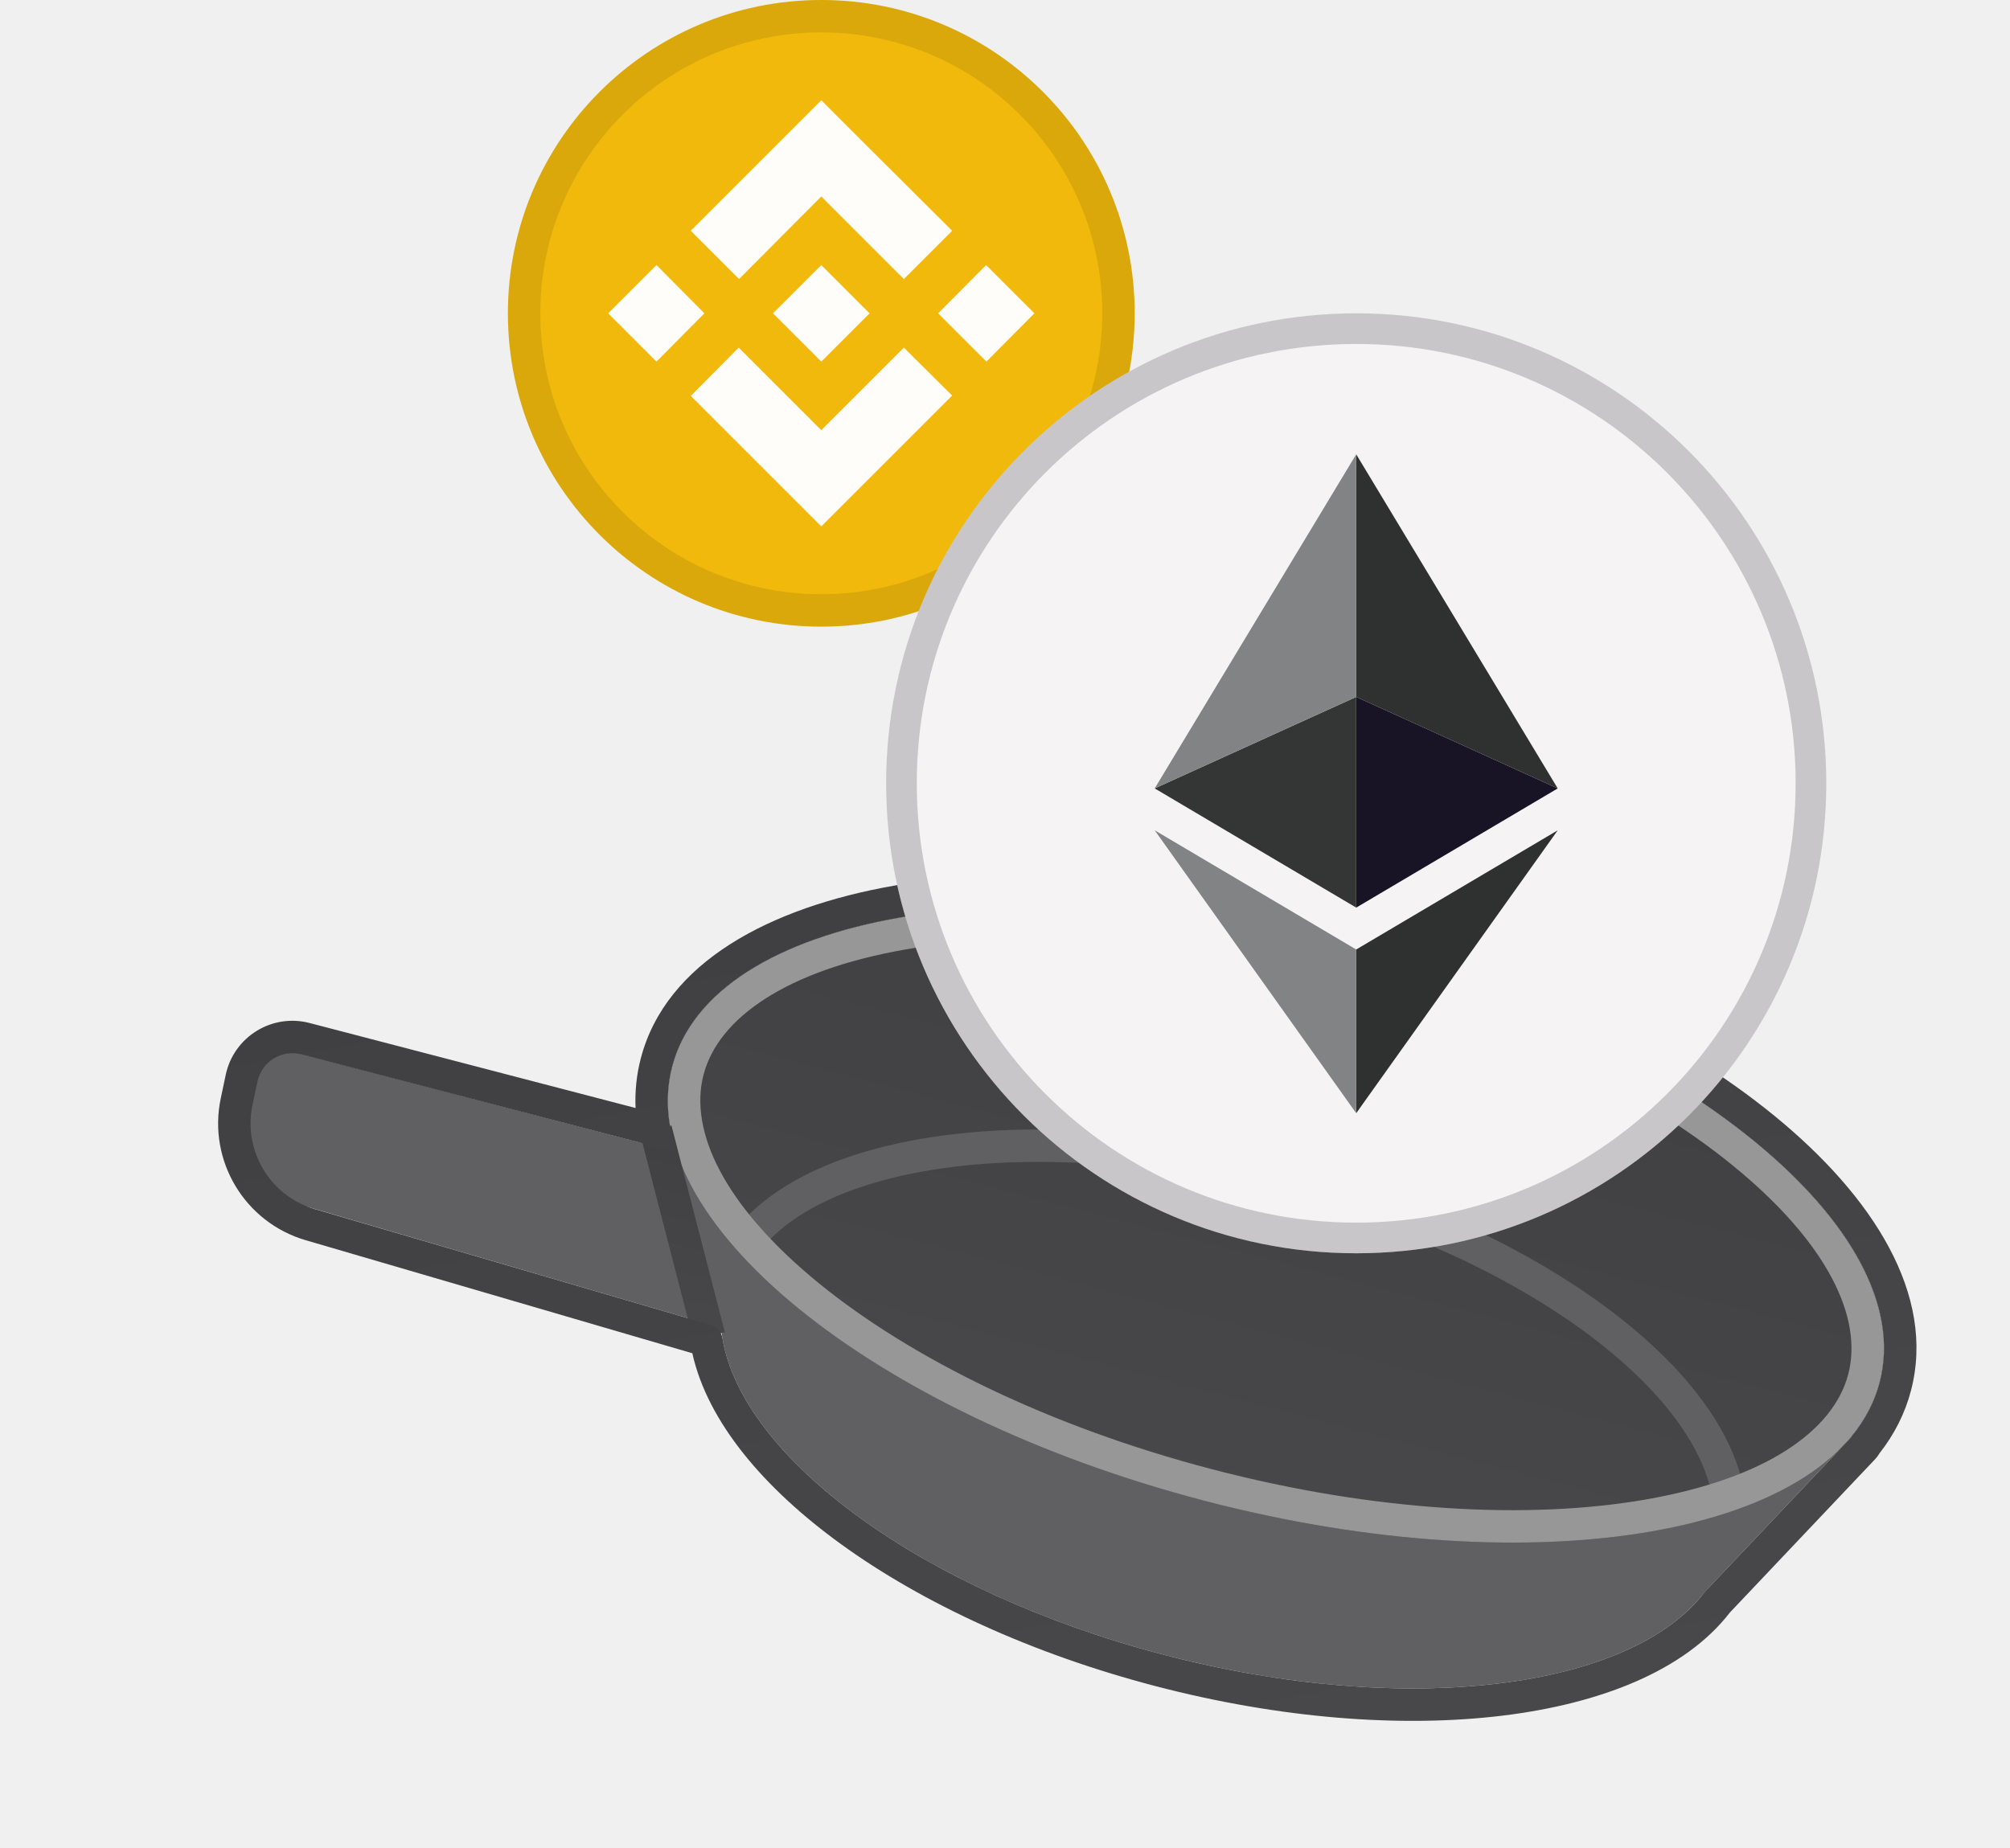
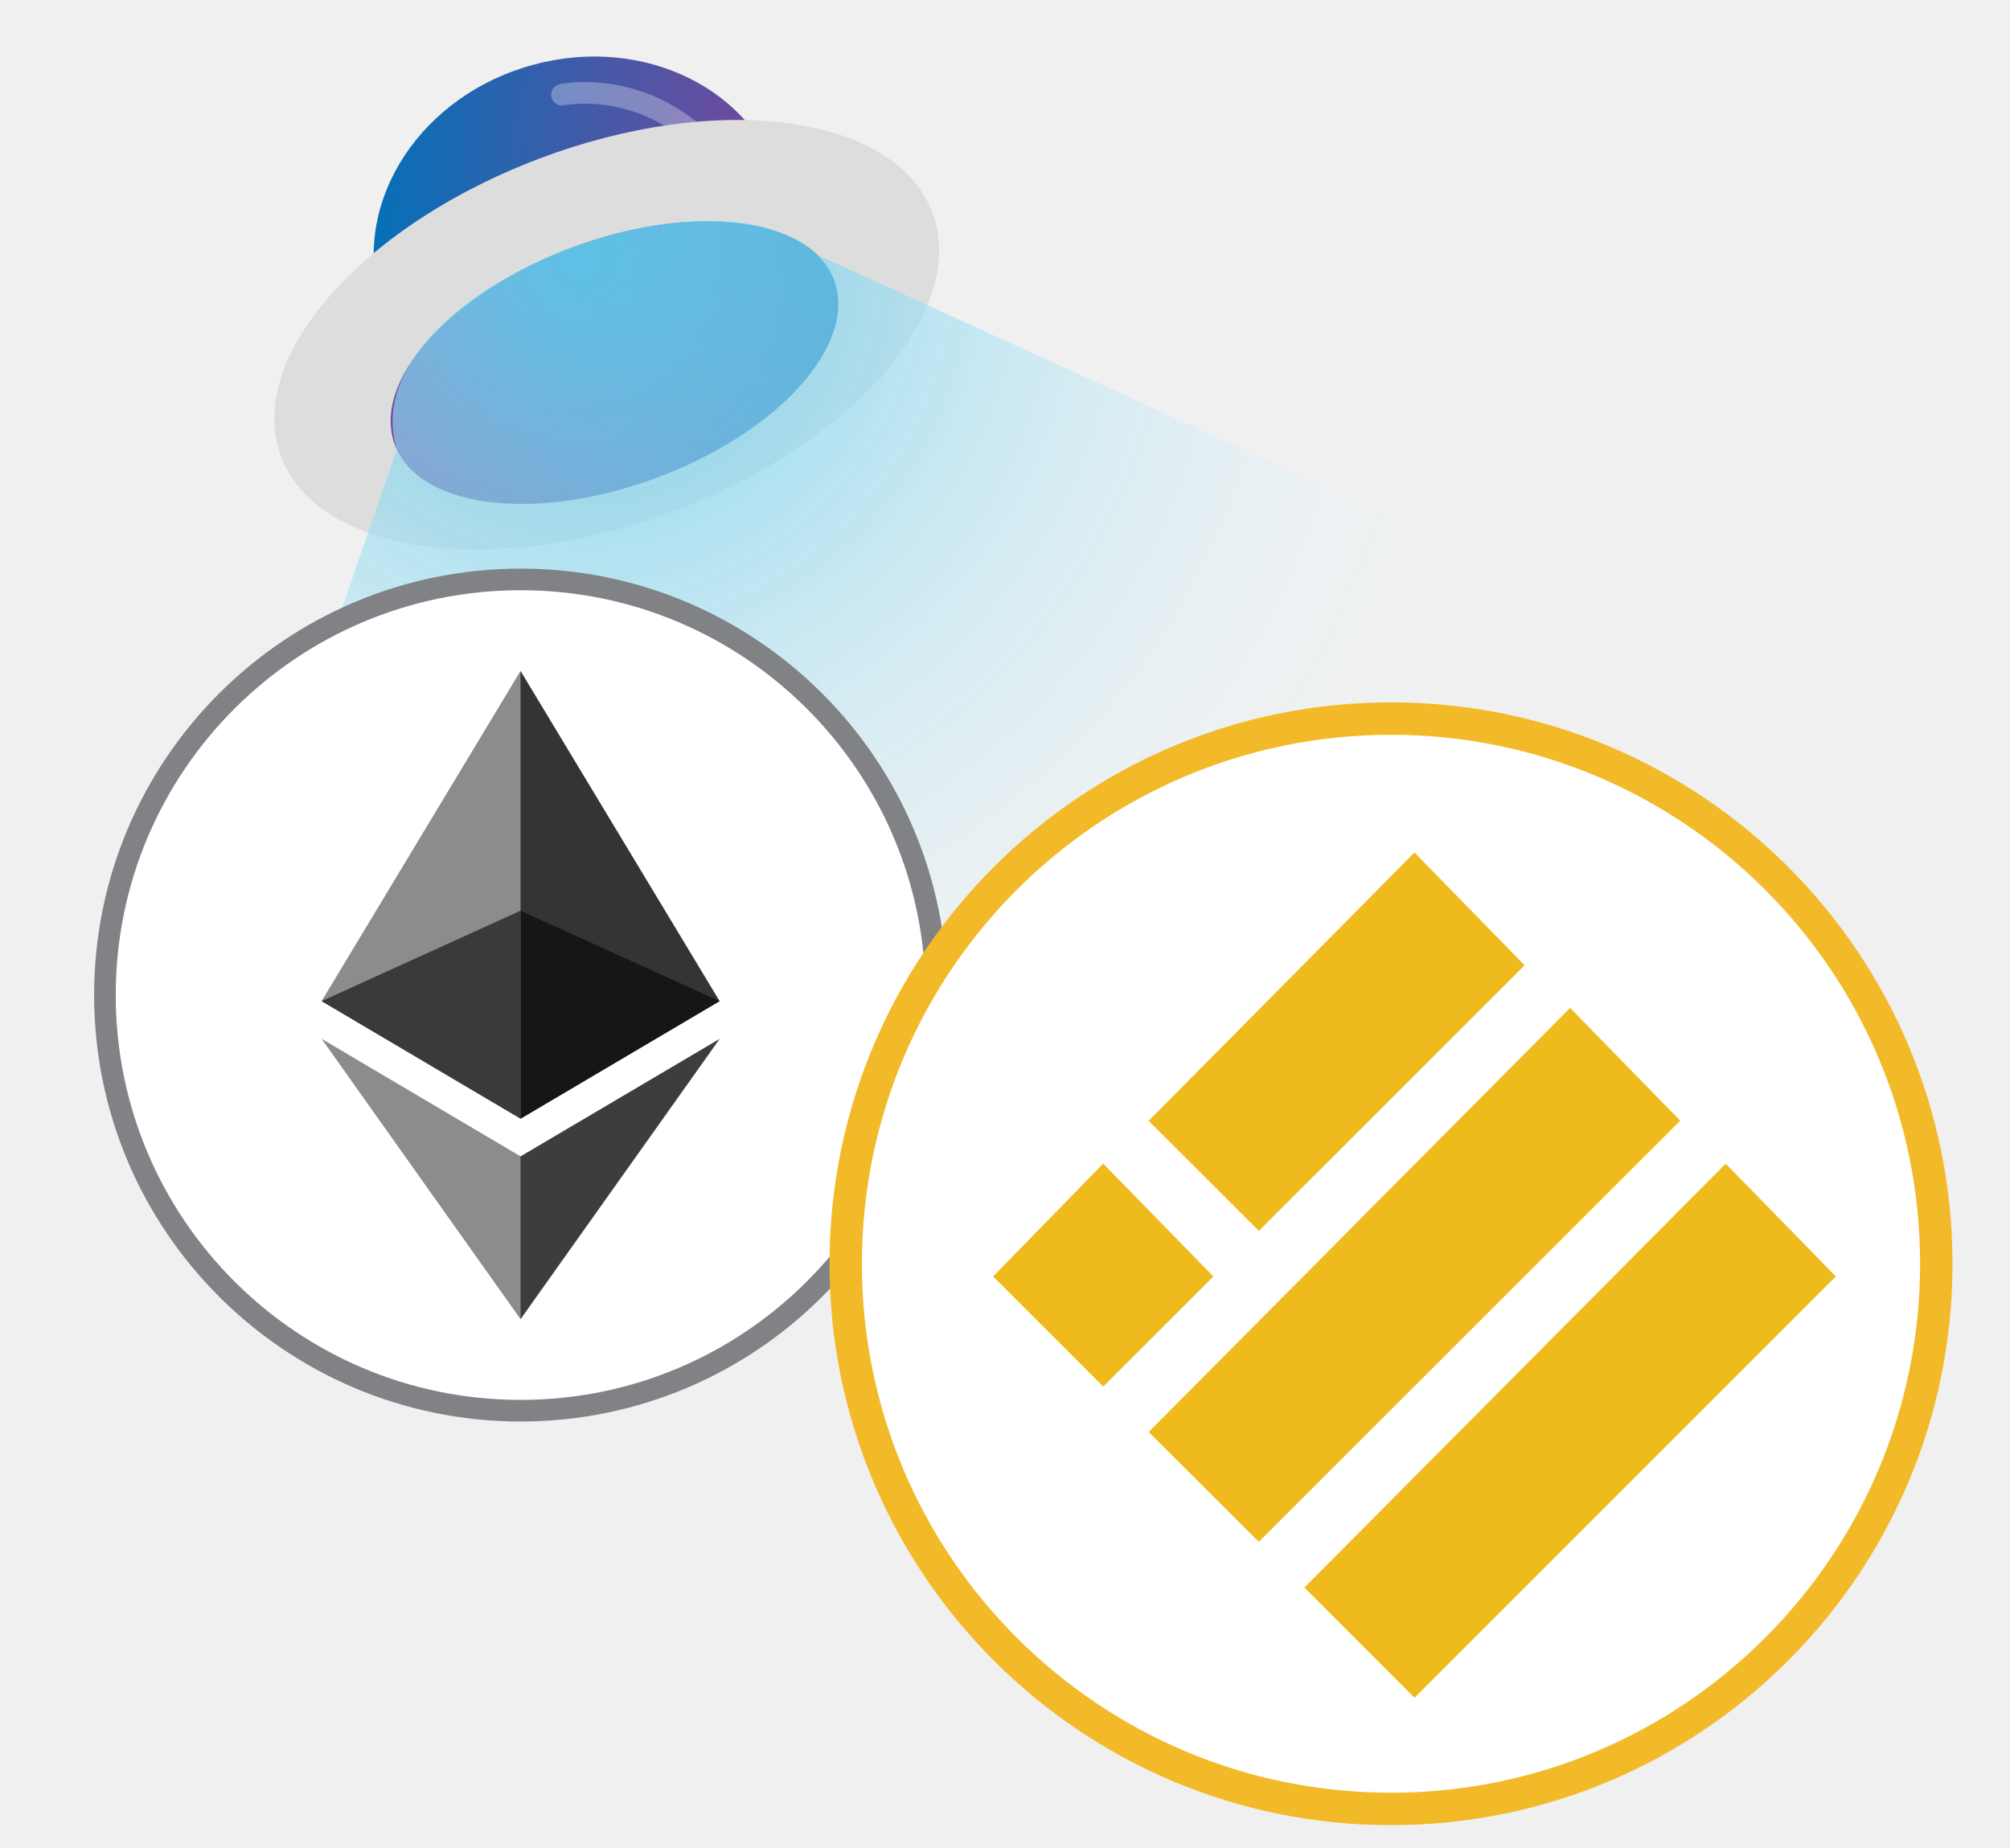
- <svg xmlns="http://www.w3.org/2000/svg" width="186" height="171" fill="none">
-   <g fill="#606063">
-     <path d="M67.045 119.028c-3.178 12.144 15 27.421 40.602 34.121s48.934 2.287 52.112-9.858-15-27.421-40.602-34.122-48.934-2.286-52.112 9.859z" />
-     <path d="M155.924 149.273l15.422-16.285-109.354-28.619 5.721 21.818 88.211 23.086z" />
-     <path d="M68.934 108.293L27.073 97.338c-1.815-.475-3.66.654-4.063 2.486l-.468 2.129a8.26 8.26 0 0 0 5.746 9.7l41.812 12.239-1.166-15.599z" />
+ <svg xmlns="http://www.w3.org/2000/svg" xmlns:xlink="http://www.w3.org/1999/xlink" id="Layer_1" data-name="Layer 1" viewBox="0 0 186 171">
+   <defs>
+     <style>.cls-1{fill:url(#linear-gradient);}.cls-2{fill:none;stroke:#fff;stroke-linecap:round;opacity:0.3;}.cls-2,.cls-6,.cls-7{stroke-miterlimit:10;}.cls-2,.cls-6{stroke-width:2px;}.cls-3{fill:#ddd;}.cls-4{fill:url(#linear-gradient-2);}.cls-5{opacity:0.9;fill:url(#radial-gradient);}.cls-6,.cls-7{fill:#fff;}.cls-6{stroke:#808285;}.cls-7{stroke:#f2ba29;stroke-width:3px;}.cls-8{fill:#efba1c;stroke:#efba1c;}.cls-9{fill:#343434;}.cls-10{fill:#8c8c8c;}.cls-11{fill:#3d3d3c;}.cls-12{fill:#161616;}.cls-13{fill:#3a3a39;}</style>
+     <linearGradient id="linear-gradient" x1="24.54" y1="32.05" x2="62.75" y2="32.05" gradientTransform="translate(9.64 -10.56) rotate(-0.67)" gradientUnits="userSpaceOnUse">
+       <stop offset="0" stop-color="#0570b7" />
+       <stop offset="1" stop-color="#78479c" />
+     </linearGradient>
+     <linearGradient id="linear-gradient-2" x1="-740.51" y1="-968.54" x2="-697.35" y2="-968.54" gradientTransform="translate(-1028.6 -492.46) rotate(152.44)" xlink:href="#linear-gradient" />
+     <radialGradient id="radial-gradient" cx="89.84" cy="-31.15" r="93.47" gradientTransform="translate(-38.79 45.24) rotate(6.19)" gradientUnits="userSpaceOnUse">
+       <stop offset="0" stop-color="#62ccec" />
+       <stop offset="1" stop-color="#fff" stop-opacity="0" />
+     </radialGradient>
+   </defs>
+   <path class="cls-1" d="M49.33,6c10.27-2.8,20.55,2.29,23,11.37S67.46,32.78,57.18,35.58s-19.68,1-22.09-8.09S39.05,8.78,49.33,6Z" />
+   <path class="cls-2" d="M52,8.77s10.45-2.28,16.88,9.52" />
+   <path class="cls-3" d="M81.71,34.65c-9.44,10.8-28.54,17.9-42.66,15.86s-17.92-12.45-8.47-23.2S59.12,9.41,73.24,11.45,91.15,23.85,81.71,34.65Z" />
+   <path class="cls-4" d="M74,35.76c-6.43,7.12-19.3,11.9-28.76,10.7s-11.94-8-5.51-15.09S59,19.46,68.49,20.67,80.41,28.62,74,35.76Z" />
+   <path class="cls-5" d="M36.73,41.61,0,147.59l172,18.66,10.2-94L75.59,23.57C65.61,14.23,32.29,27.46,36.73,41.61Z" />
+   <circle class="cls-6" cx="48.18" cy="92.1" r="38.47" />
+   <circle class="cls-7" cx="128.72" cy="116.97" r="50.46" />
+   <g id="Layer_2" data-name="Layer 2">
+     <g id="Layer_1-2" data-name="Layer 1-2">
+       <path class="cls-8" d="M130.89,79.62l9.49,9.72-23.89,23.88L107,103.74Z" />
+       <path class="cls-8" d="M145.29,94l9.49,9.72L116.49,142,107,132.54Z" />
+       <path class="cls-8" d="M102.09,108.42l9.49,9.72-9.49,9.49-9.49-9.49Z" />
+       <path class="cls-8" d="M159.69,108.42l9.49,9.72-38.29,38.29-9.48-9.49Z" />
+     </g>
  </g>
-   <path fill="url(#A)" d="M62.203 98.71c-3.694 14.114 18.324 32.101 49.178 40.176s58.86 3.178 62.554-10.936-18.324-32.101-49.178-40.176-58.861-3.179-62.554 10.935z" />
-   <g fill-rule="evenodd">
-     <path fill="#606063" d="M146.673 123.286c7.098 5.22 11.246 10.866 11.865 15.871l2.977-.368c-.771-6.238-5.736-12.531-13.065-17.92-7.39-5.435-17.439-10.148-28.913-13.151s-22.544-3.817-31.649-2.699c-9.029 1.109-16.44 4.163-20.168 9.223l2.415 1.779c2.992-4.06 9.373-6.95 18.119-8.024 8.67-1.064 19.355-.299 30.524 2.624s20.859 7.49 27.896 12.665z" />
-     <path fill="#979797" d="M75.734 118.739c-8.721-7.124-11.998-14.041-10.629-19.27s7.614-9.654 18.706-11.593c10.807-1.889 25.078-1.154 40.186 2.8s27.911 10.304 36.406 17.245c8.721 7.124 11.998 14.041 10.63 19.27s-7.614 9.653-18.707 11.593c-10.806 1.889-25.078 1.153-40.186-2.8s-27.91-10.304-36.406-17.245zm35.647 20.147c-30.854-8.075-52.872-26.062-49.178-40.176s31.7-19.01 62.554-10.935 52.872 26.062 49.178 40.176-31.7 19.01-62.554 10.936z" />
-     <path fill="url(#B)" d="M64.167 124.049l-4.937-19.123 2.905-.75 4.937 19.123-2.905.75z" />
-     <path fill="url(#C)" d="M62.469 106.189l-.128-.443-.202-.817-.142-.54c.022-.012.03-.019.028-.027l-.004-.025-.12-.794-.022-.191c-.072-.663-.096-1.321-.071-1.974.035-.903.166-1.793.395-2.668 3.694-14.114 31.7-19.01 62.555-10.936s52.872 26.062 49.178 40.176a12.4 12.4 0 0 1-.963 2.519 13.7 13.7 0 0 1-1.635 2.476l-.016.019c.011.02.014.025.015.029l-.611.651-12.932 13.655c-6.807 9.031-27.596 11.752-50.146 5.85-22.302-5.837-38.971-18.182-40.797-29.295-.093-.569-.484-1.054-1.037-1.215L29.127 111.91a8.26 8.26 0 0 1-5.762-9.635l.459-2.172c.39-1.845 2.242-2.99 4.066-2.514l34.249 8.931a.27.27 0 0 0 .331-.331zm-3.657-3.636c-.064-1.544.091-3.085.488-4.603 2.325-8.885 11.93-13.965 23.478-15.984 11.834-2.069 26.992-1.215 42.738 2.906s29.38 10.802 38.683 18.402c9.078 7.417 14.963 16.551 12.638 25.436-.557 2.129-1.552 4.064-2.901 5.789a3.08 3.08 0 0 1-.425.566l-13.429 14.181c-4.171 5.406-12.026 8.46-21.098 9.556-9.3 1.124-20.517.28-32.096-2.751-11.453-2.997-21.548-7.685-29.079-13.141-7.079-5.13-12.321-11.262-13.743-17.657l-35.782-10.464a11.26 11.26 0 0 1-7.855-13.134l.459-2.173c.744-3.519 4.277-5.704 7.758-4.796l30.165 7.867z" />
+   <g id="Layer_1-2-2" data-name="Layer_1">
+     <g id="_1421394342400" data-name=" 1421394342400">
+       <polygon class="cls-9" points="48.17 62.1 47.77 63.47 47.77 103.14 48.17 103.54 66.59 92.66 48.17 62.1" />
+       <polygon class="cls-10" points="48.17 62.1 29.76 92.66 48.17 103.54 48.17 84.29 48.17 62.1" />
+       <polygon class="cls-11" points="48.17 107.03 47.95 107.31 47.95 121.44 48.17 122.1 66.6 96.15 48.17 107.03" />
+       <polygon class="cls-10" points="48.17 122.1 48.17 107.03 29.76 96.15 48.17 122.1" />
+       <polygon class="cls-12" points="48.17 103.54 66.59 92.66 48.17 84.29 48.17 103.54" />
+       <polygon class="cls-13" points="29.76 92.66 48.17 103.54 48.17 84.29 29.76 92.66" />
+     </g>
  </g>
-   <circle cx="76" cy="29" r="29" fill="#f0b90b" />
-   <path fill="#fffdfa" d="M65.185 29l-4.437 4.468L56.28 29l4.468-4.468L65.185 29zM76 18.185l7.642 7.642 4.468-4.468-7.641-7.611L76 9.28 63.921 21.358l4.468 4.468L76 18.185zm15.252 6.347L86.815 29l4.468 4.468L95.72 29l-4.468-4.468zM76 39.815l-7.641-7.642-4.437 4.468L76 48.72l12.109-12.109-4.468-4.437L76 39.815zm0-6.347L80.468 29 76 24.532 71.532 29 76 33.468z" />
-   <circle cx="76" cy="29" r="27.5" stroke="#191326" stroke-width="3" opacity=".1" style="mix-blend-mode:multiply" />
-   <circle cx="125.5" cy="72.5" r="43.5" fill="#f5f3f3" />
-   <path fill="#2f3030" d="M125.5 87.883v15.151l18.647-26.183L125.5 87.883z" />
-   <path fill="#191326" d="M125.5 64.504v19.502l18.647-11.033-18.647-8.469z" />
-   <path fill="#2f3030" d="M125.5 42.05v22.454l18.647 8.469L125.5 42.05z" />
-   <path fill="#828384" d="M125.5 87.883v15.151L106.853 76.85 125.5 87.883z" />
-   <path fill="#343535" d="M125.5 64.504v19.502l-18.647-11.033 18.647-8.469z" />
-   <path fill="#828384" d="M125.5 42.05v22.454l-18.647 8.469L125.5 42.05z" />
-   <circle cx="125.5" cy="72.5" r="42.082" stroke="#191326" stroke-width="2.837" opacity=".2" style="mix-blend-mode:multiply" />
-   <defs>
-     <linearGradient id="A" x1="124.757" x2="111.381" y1="87.774" y2="138.886" gradientUnits="userSpaceOnUse">
-       <stop stop-color="#404042" />
-       <stop offset="1" stop-color="#48484b" />
-     </linearGradient>
-     <linearGradient id="B" x1="65.567" x2="60.735" y1="105.096" y2="123.129" gradientUnits="userSpaceOnUse">
-       <stop stop-color="#404042" />
-       <stop offset="1" stop-color="#48484b" />
-     </linearGradient>
-     <linearGradient id="C" x1="92.495" x2="108.09" y1="80.169" y2="164.62" gradientUnits="userSpaceOnUse">
-       <stop stop-color="#404042" />
-       <stop offset="1" stop-color="#48484b" />
-     </linearGradient>
-   </defs>
</svg>
